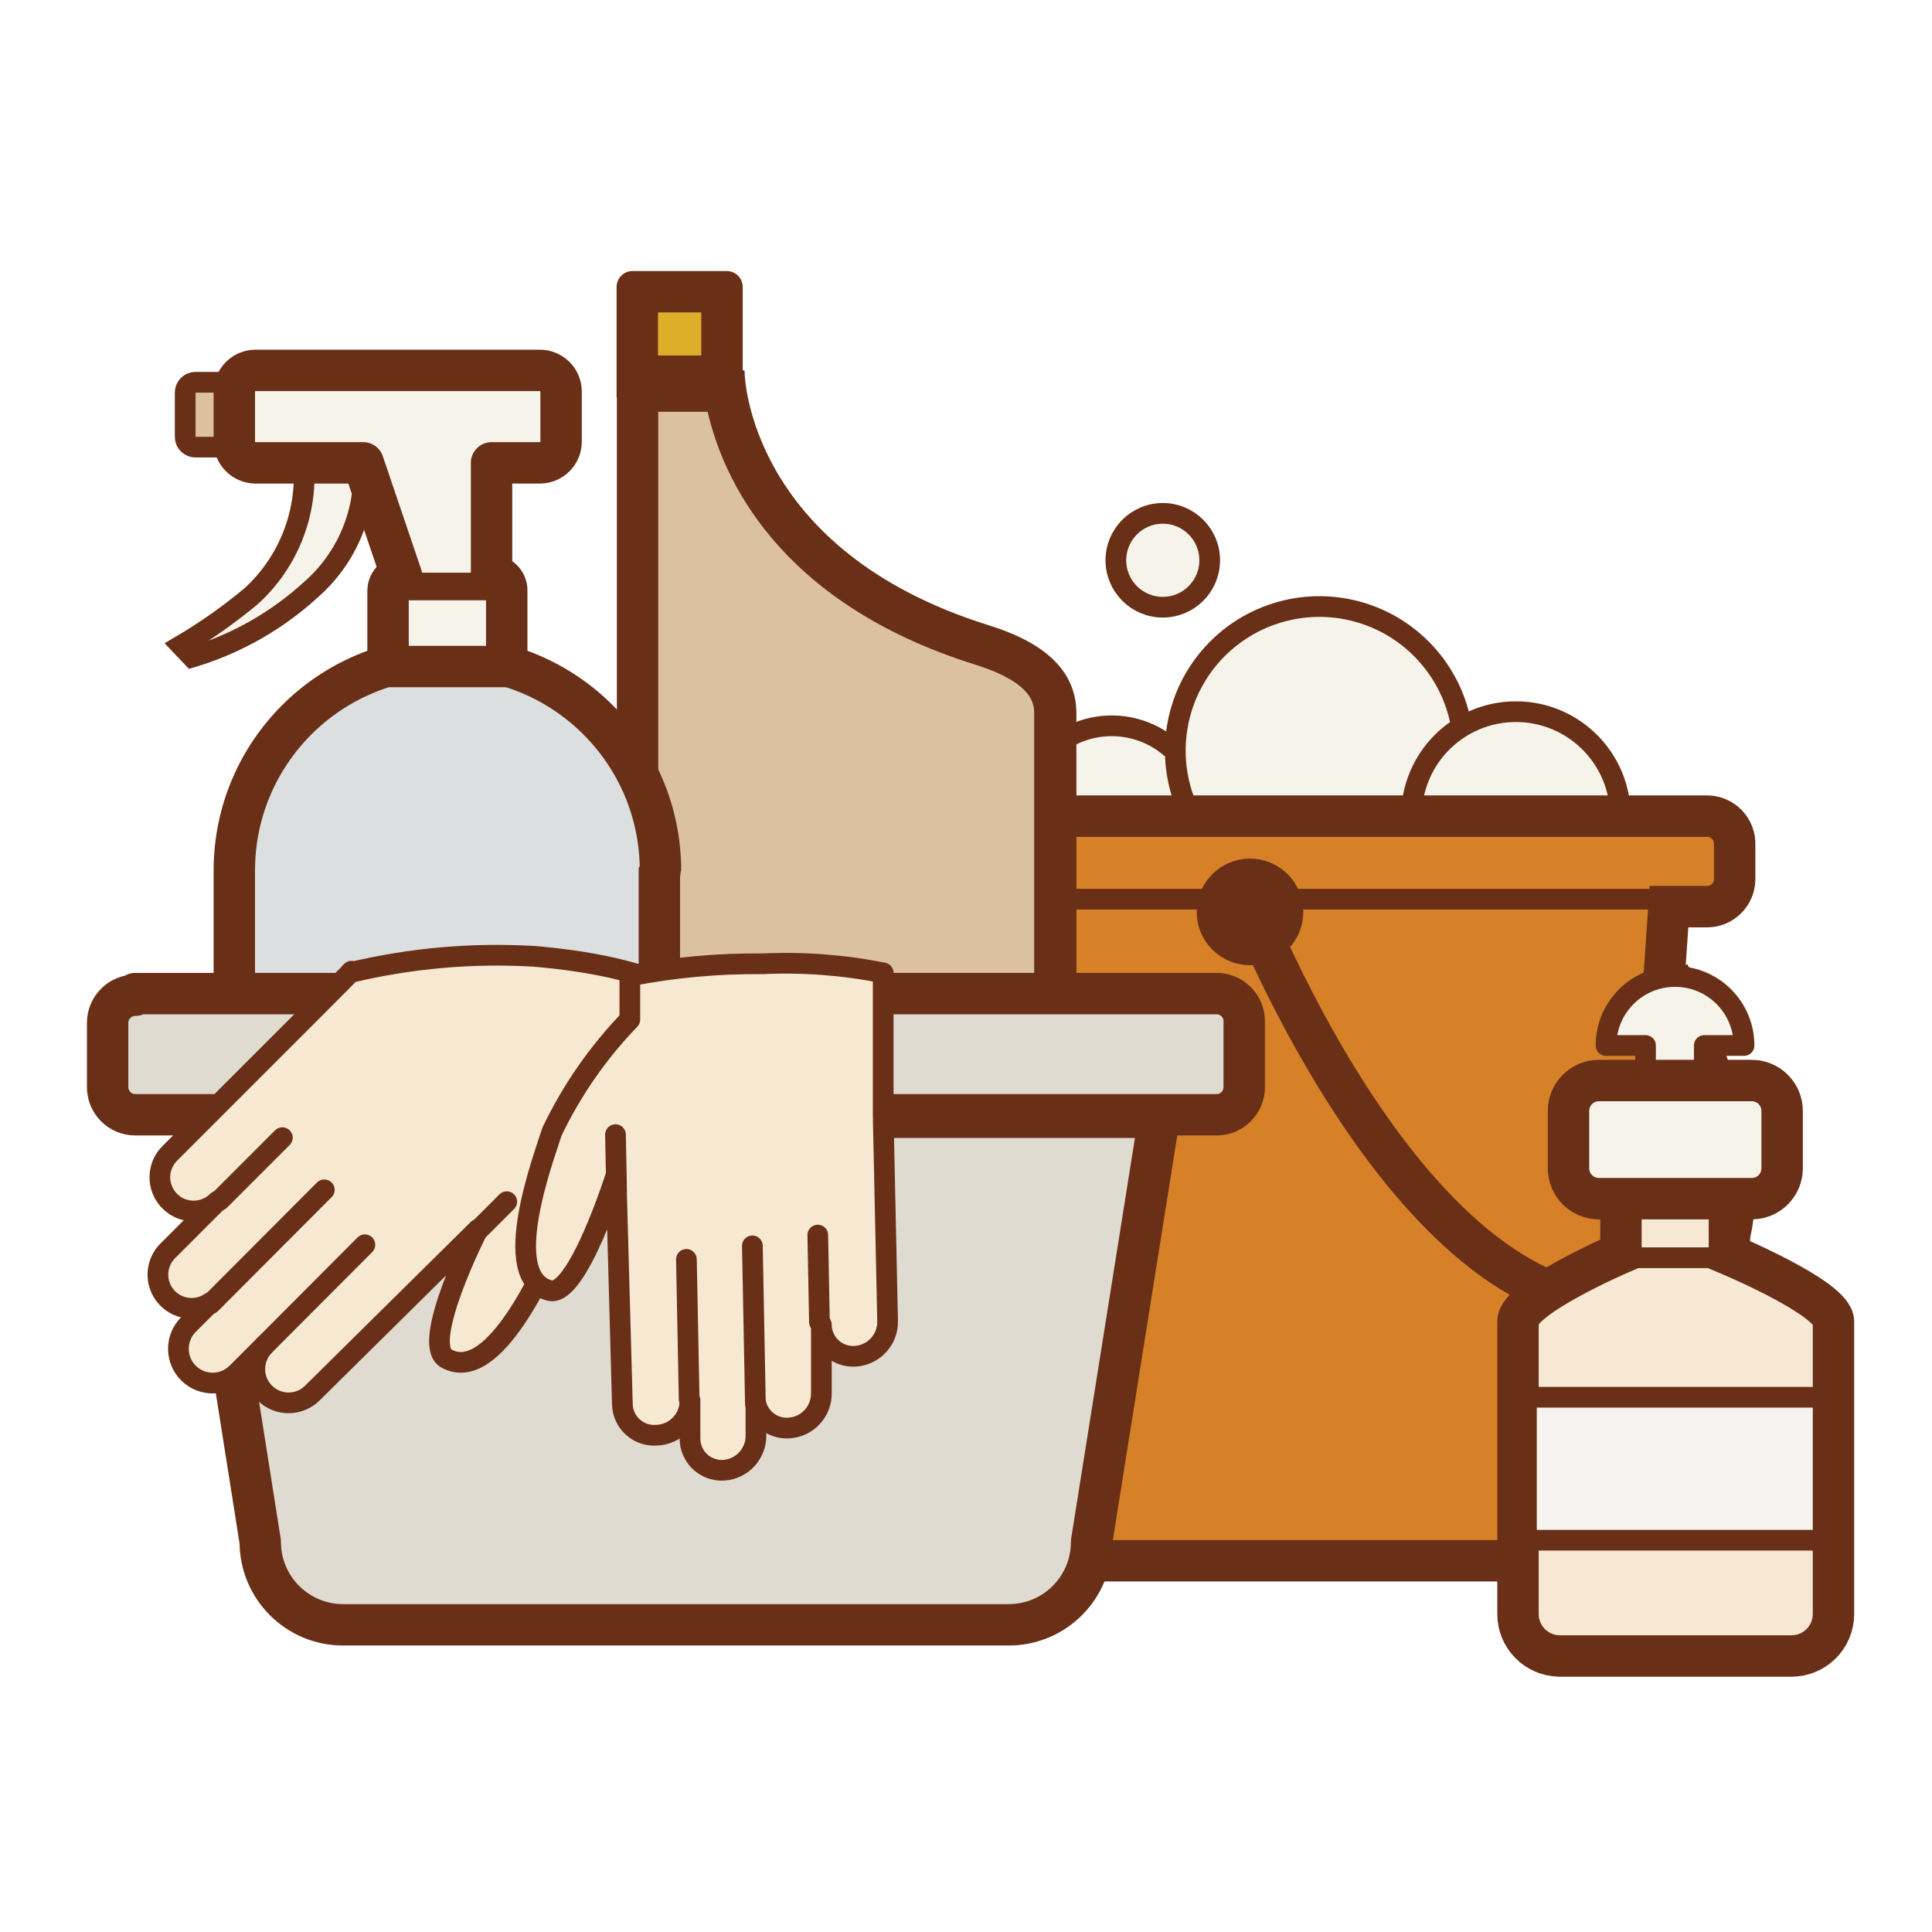
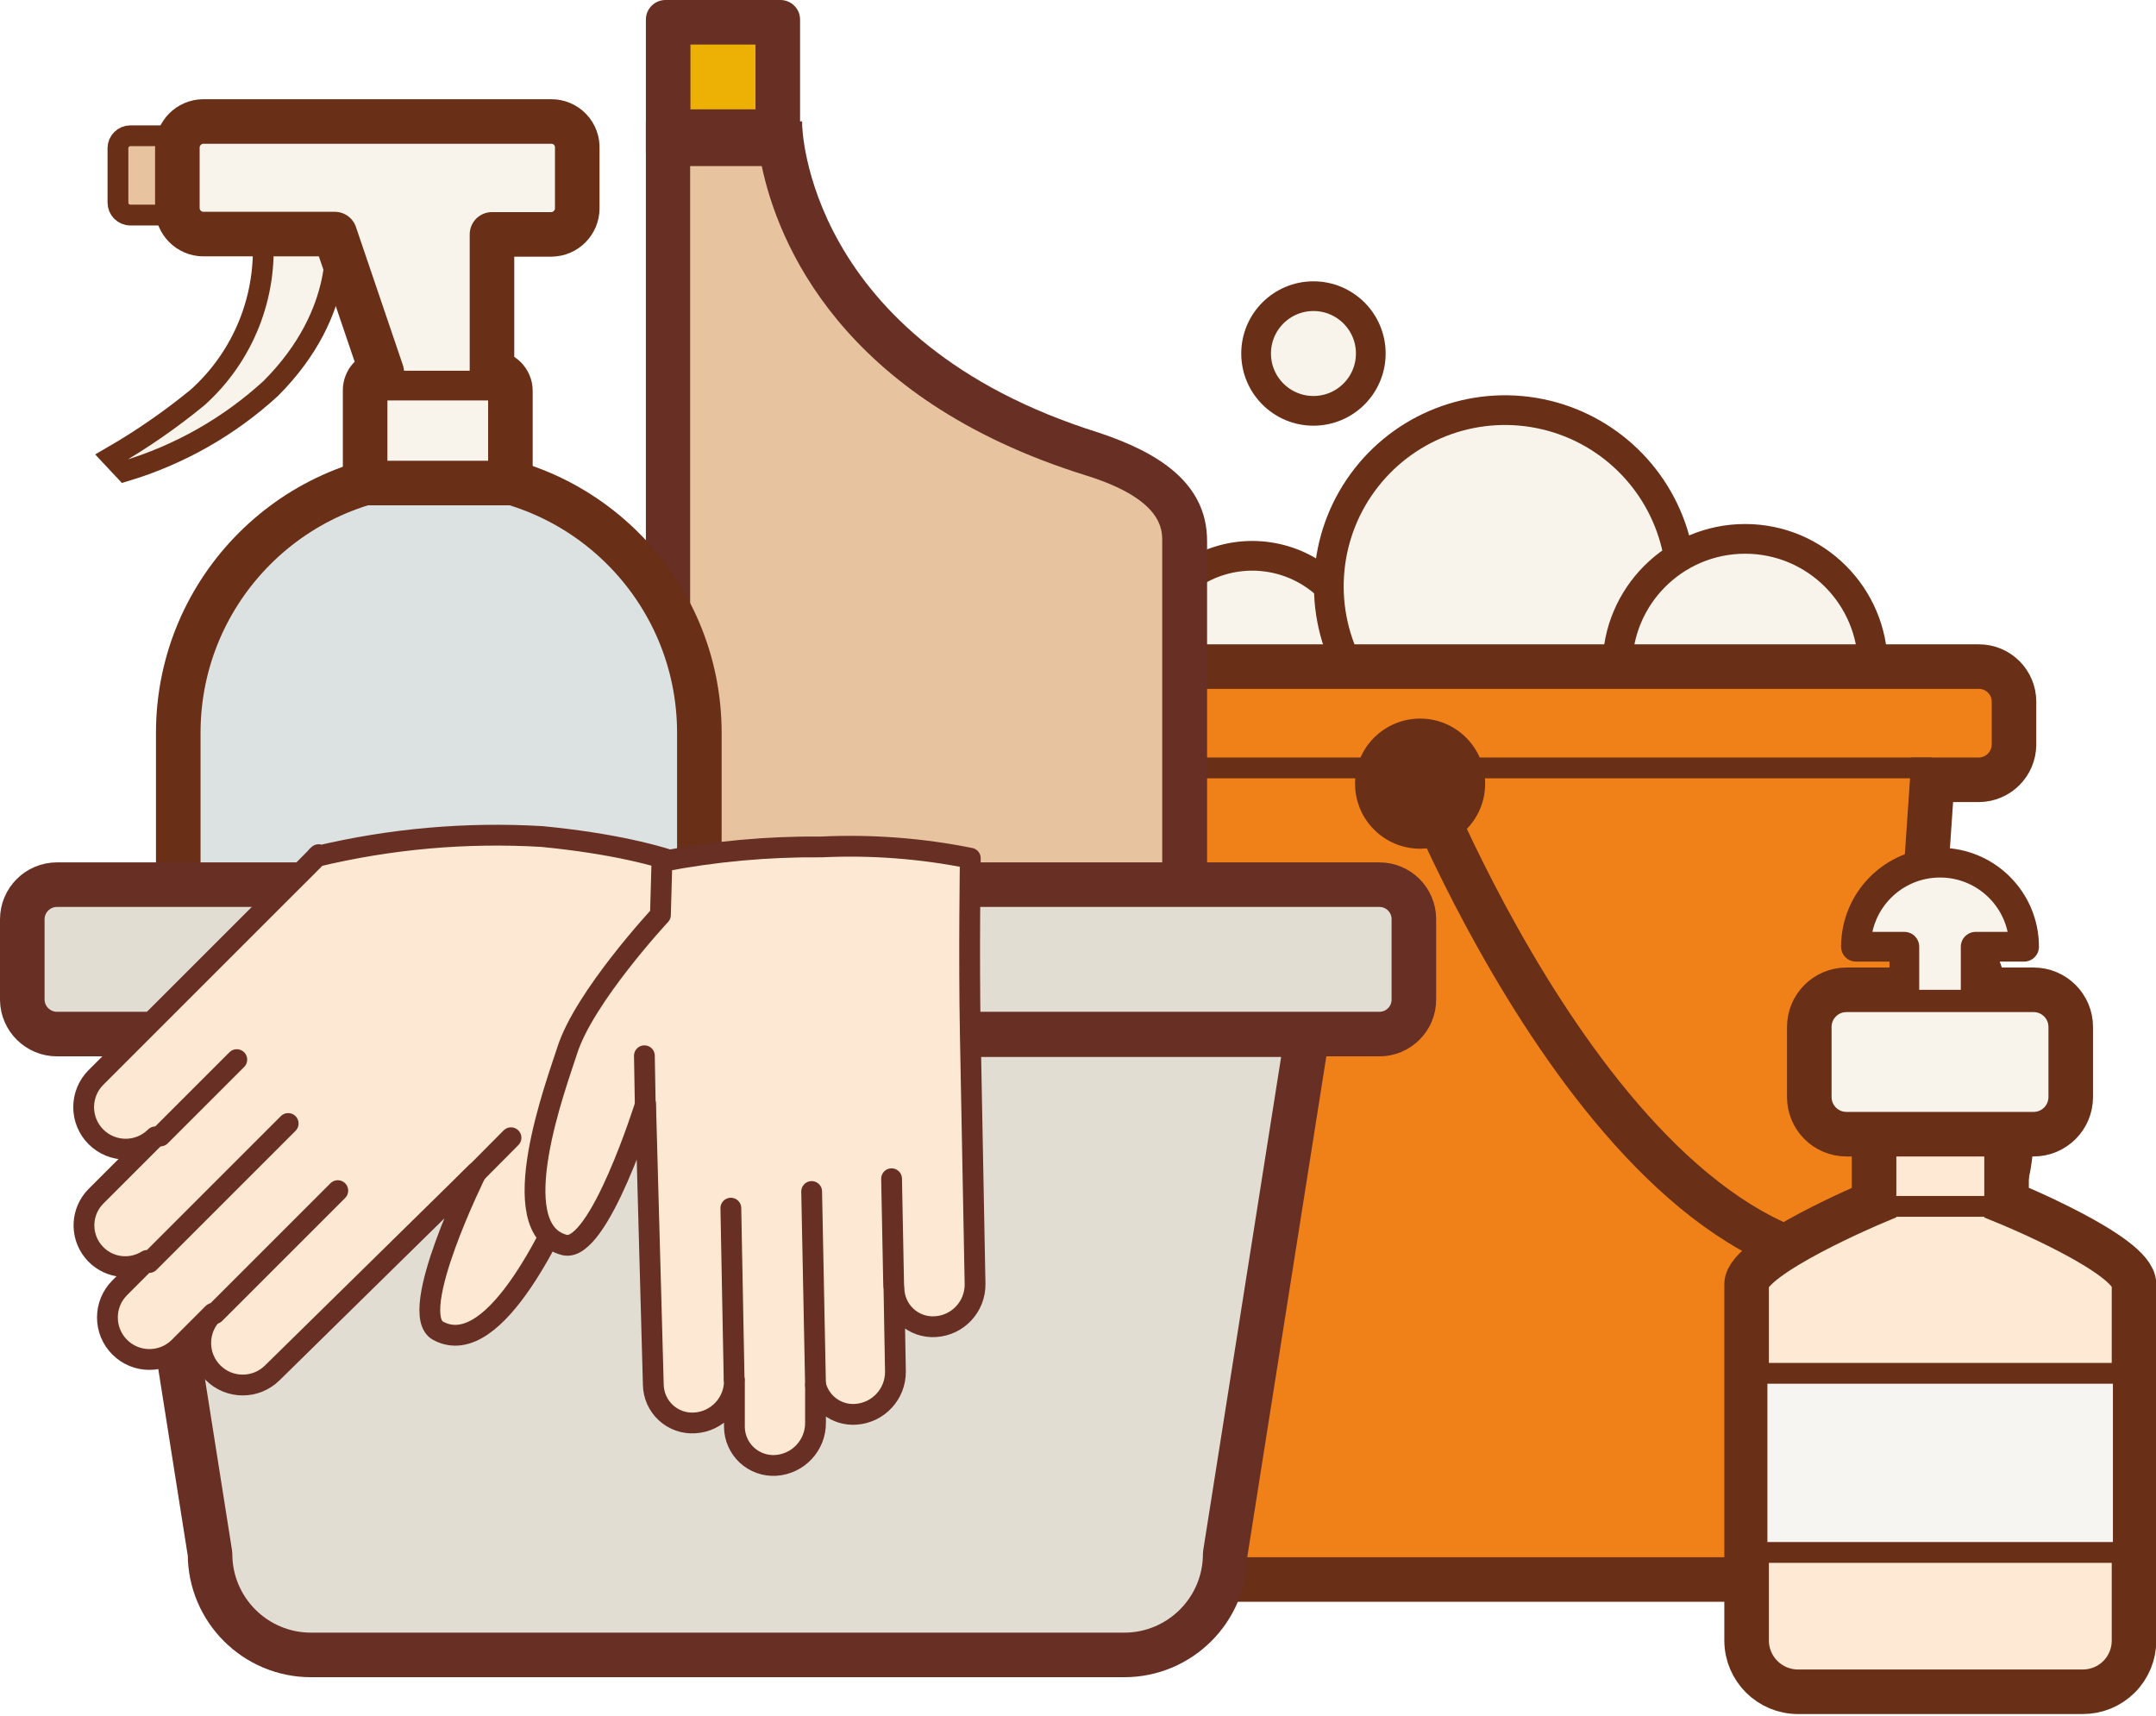
- <svg xmlns="http://www.w3.org/2000/svg" width="70" height="70" viewBox="0 0 70 70">
-   <g data-name="Слой 2">
-     <g data-name="Слой 1">
-       <path fill="none" d="M0 0h70v70H0z" />
-       <path d="M58.7 29.57a3.78 3.78 0 0 0-5.75-3.23v-.18a5.21 5.21 0 0 0-10.32 1h-.1A3.27 3.27 0 0 0 37 29.57h21.7z" fill="#f6f3ea" />
-       <path d="M51.14 29.57a3.78 3.78 0 1 1 7.57 0M37 29.57a3.28 3.28 0 0 1 5.55-2.36M43.16 29.58a5.22 5.22 0 1 1 9.76-3.42" fill="none" stroke="#692f17" stroke-miterlimit="10" stroke-width=".75" />
-       <circle cx="42.13" cy="20.3" r="1.7" fill="#f6f3ea" stroke="#692f17" stroke-miterlimit="10" stroke-width=".75" />
-       <path d="M61.85 29.57H33.77a1 1 0 0 0-1 1v1.28a1 1 0 0 0 1 1h1.38l1.42 20.8a2.9 2.9 0 0 0 2.9 2.9h16.68a2.9 2.9 0 0 0 2.9-2.9l1.42-20.8h1.38a1 1 0 0 0 1-1v-1.24a1 1 0 0 0-1-1.04z" fill="#d68028" stroke="#692f17" stroke-miterlimit="10" stroke-width="1.5" fill-rule="evenodd" />
-       <path fill="none" stroke="#692f17" stroke-linejoin="round" stroke-width=".75" d="M34.69 32.58h25.77" />
-       <circle cx="45.29" cy="33.04" r="1.93" fill="#692f17" />
-       <path d="M45.17 32.58S51.47 48.88 60 47.2c6.08-1.2.47-11.92.47-11.92" fill="none" stroke="#692f17" stroke-linejoin="round" stroke-width="1.5" />
-       <path fill="#ddae29" d="M23.09 10.57h3.07v3.06h-3.07z" />
-       <path d="M25.41 11.32v1.56h-1.57v-1.56h1.57m.92-1.5h-3.41a.58.58 0 0 0-.58.58v4h4.57v-4a.58.58 0 0 0-.58-.58z" fill="#692f17" />
-       <path d="M25.54 46a2.45 2.45 0 0 1-2.44-2.45V14.17h3.16C26.53 16 28 21 35.55 23.37c2.39.75 2.67 1.78 2.67 2.49v17.7A2.45 2.45 0 0 1 35.77 46z" fill="#dbc19f" />
-       <path d="M25.64 14.92c.53 2.31 2.48 6.9 9.69 9.16 2.14.67 2.14 1.47 2.14 1.77v17.7a1.7 1.7 0 0 1-1.69 1.7H25.54a1.7 1.7 0 0 1-1.69-1.7V14.92h1.8m1.3-1.5h-4.6a.74.74 0 0 0 0 .09v30a3.2 3.2 0 0 0 3.19 3.2h10.23A3.2 3.2 0 0 0 39 43.55v-17.7c0-1.77-1.51-2.68-3.19-3.2-8.73-2.73-8.83-9.13-8.83-9.13v-.09z" fill="#692f17" />
-       <path d="M11 16.77a5.87 5.87 0 0 1-1.9 4.83 19.1 19.1 0 0 1-2.54 1.79l.4.42a11.11 11.11 0 0 0 4.31-2.45 5.57 5.57 0 0 0 1.89-4.6z" fill="#f6f3ea" stroke="#692f17" stroke-miterlimit="10" stroke-width=".75" />
-       <rect x="6.71" y="13.85" width="2.68" height="2.35" rx=".37" ry=".37" fill="#dcc19f" stroke="#692f17" stroke-miterlimit="10" stroke-width=".75" />
-       <path d="M23.93 31.54a7.72 7.72 0 1 0-15.44 0v12.8a3.2 3.2 0 0 0 3.2 3.2h9a3.2 3.2 0 0 0 3.2-3.2V31.63s.04-.08.04-.09z" fill="#dcdfe0" stroke="#692f17" stroke-miterlimit="10" stroke-width="1.5" />
-       <path d="M19.55 13.42H9.26a.77.77 0 0 0-.77.77V16a.77.77 0 0 0 .77.77h3.9l1.39 4.1a.54.54 0 0 0-.49.54v2.74h4.3V21.4a.54.54 0 0 0-.55-.55v-4.08h1.75a.77.77 0 0 0 .77-.77v-1.81a.77.77 0 0 0-.78-.77z" fill="#f6f3ea" stroke="#692f17" stroke-linecap="round" stroke-linejoin="round" stroke-width="1.5" />
-       <path d="M7 40.48l2.43 15.39a3 3 0 0 0 3 3h24.12a3 3 0 0 0 3-3L42 40.48zM4.9 36h39.18a1 1 0 0 1 1 1v2.39a1 1 0 0 1-1 1H4.9a1 1 0 0 1-1-1v-2.33a1 1 0 0 1 1-1z" fill="#dfdbd1" stroke="#692f17" stroke-linecap="round" stroke-linejoin="round" stroke-width="1.5" />
-       <path d="M24.68 36l-3.75 4.13s0 3.32-.74 4.83c-.44.9-2.26 5.2-4 4.27-1-.51 1.13-4.69 1.13-4.69l-6 5.93a1.22 1.22 0 1 1-1.73-1.73l-1 1A1.22 1.22 0 0 1 6.82 48l.81-.81a1.22 1.22 0 0 1-1.52-1.9l1.77-1.77a1.22 1.22 0 0 1-1.73-1.73l5.34-5.34c1.65-1.65 1.19-1.21 1.19-1.21a22.83 22.83 0 0 1 6.68-.59C23.45 35 24.68 36 24.68 36z" fill="#f7e8d2" stroke="#692f17" stroke-linecap="round" stroke-linejoin="round" stroke-width=".75" fill-rule="evenodd" />
-       <path fill="#f7e8d2" stroke="#692f17" stroke-linecap="round" stroke-linejoin="round" stroke-width=".75" d="M9.58 48.75l3.64-3.65M7.63 47.24l4.12-4.13M7.96 43.49l2.27-2.27M16.9 45l1.46-1.46" />
-       <path d="M22.82 35.36v1.58A15.41 15.41 0 0 0 20 41c-.3.95-1.94 5.29-.08 5.76 1 .26 2.4-4.18 2.4-4.18l.23 8.31A1.15 1.15 0 0 0 23.79 52 1.25 1.25 0 0 0 25 50.73v1.4a1.15 1.15 0 0 0 1.22 1.14A1.25 1.25 0 0 0 27.39 52v-1.13a1.15 1.15 0 0 0 1.19.87 1.25 1.25 0 0 0 1.18-1.27V48a1.15 1.15 0 0 0 1.22 1.14 1.25 1.25 0 0 0 1.18-1.27L32 40.45v-5.2a18 18 0 0 0-4.37-.33 23.89 23.89 0 0 0-4.81.44z" fill="#f7e8d2" stroke="#692f17" stroke-linecap="round" stroke-linejoin="round" stroke-width=".75" fill-rule="evenodd" />
-       <path fill="#f7e8d2" stroke="#692f17" stroke-linecap="round" stroke-linejoin="round" stroke-width=".75" d="M24.97 50.69l-.1-5.06M27.37 50.87l-.11-5.73M29.69 47.9l-.06-3.15M22.34 43.13l-.04-2.02" />
-       <path fill="none" stroke="#692f17" stroke-miterlimit="10" d="M18.1 21.25h-4.22" />
-       <path d="M58.73 43v2.4S55 47 55 47.88v10.6A1.52 1.52 0 0 0 56.48 60h8.43a1.52 1.52 0 0 0 1.52-1.52v-10.6c0-.84-3.77-2.42-3.77-2.42V43" fill="#f7e8d3" stroke="#692f17" stroke-miterlimit="10" stroke-width="1.5" fill-rule="evenodd" />
-       <path d="M61.75 39.15v-1.27h1.44a2.49 2.49 0 1 0-5 0h1.43v1.27" fill="#f6f3ea" stroke="#692f17" stroke-linecap="round" stroke-linejoin="round" stroke-width=".75" fill-rule="evenodd" />
-       <path fill="#f7e8d2" stroke="#692f17" stroke-miterlimit="10" stroke-width=".75" d="M58.66 45.57h4.07" />
-       <path fill="#f5f4f0" d="M55.34 50.58h10.72v5.18H55.34z" />
-       <path d="M65.68 51v4.43h-10V51h10m.75-.75H55v5.93h11.43v-5.97z" fill="#692f17" />
-       <rect x="56.83" y="39.15" width="7.74" height="4.28" rx="1.1" ry="1.1" fill="#f6f3ea" stroke="#692f17" stroke-linecap="round" stroke-linejoin="round" stroke-width="1.5" />
+ <svg xmlns="http://www.w3.org/2000/svg" width="72.57" height="57.75" viewBox="0 0 72.57 57.75">
+   <path d="M63.04 22.44a4.29 4.29 0 0 0-6.53-3.67v-.21a5.92 5.92 0 0 0-11.72 1.12h-.11a3.72 3.72 0 0 0-6.2 2.77h24.6z" fill="#f8f4eb" />
+   <path d="M54.44 22.44a4.3 4.3 0 1 1 8.6 0M38.43 22.44a3.72 3.72 0 0 1 6.31-2.68M45.38 22.44a5.93 5.93 0 1 1 11.09-3.88" fill="none" stroke="#692f17" stroke-miterlimit="10" />
+   <circle cx="44.21" cy="11.9" r="1.93" fill="#f8f4eb" stroke="#692f17" stroke-miterlimit="10" />
+   <path d="M66.61 22.44h-31.9a1.18 1.18 0 0 0-1.18 1.18v1.45a1.19 1.19 0 0 0 1.18 1.18h1.57l1.61 23.63a3.3 3.3 0 0 0 3.3 3.29h18.94a3.3 3.3 0 0 0 3.29-3.29l1.62-23.63h1.57a1.19 1.19 0 0 0 1.18-1.18v-1.45a1.18 1.18 0 0 0-1.18-1.18z" fill="#f08119" stroke="#692f17" stroke-miterlimit="10" stroke-width="1.5" fill-rule="evenodd" />
+   <path fill="none" stroke="#692f17" stroke-linejoin="round" stroke-width=".7" d="M35.76 25.85h29.27" />
+   <circle cx="47.8" cy="26.38" r="2.19" fill="#692f17" />
+   <path d="M47.66 25.85s7.16 18.52 16.83 16.61c6.91-1.36.54-13.55.54-13.55" fill="none" stroke="#692f17" stroke-linejoin="round" stroke-width="1.5" />
+   <g>
+     <path fill="#edb004" d="M22.48.75h3.69v3.68h-3.69z" />
+     <path d="M25.43 1.5v2.18h-2.19V1.5h2.19m.84-1.5H22.4a.66.66 0 0 0-.66.66v4.52h5.19V.66a.66.66 0 0 0-.66-.66z" fill="#682f24" />
+     <g>
+       <path d="M25.36 41.21a2.89 2.89 0 0 1-2.88-2.89V4.84h3.78c.28 2 1.82 7.73 10.5 10.45 2.78.87 3.1 2.08 3.1 2.92v20.11a2.89 2.89 0 0 1-2.88 2.89H25.35z" fill="#e7c3a0" />
+       <path d="M25.64 5.59c.53 2.52 2.63 7.83 10.9 10.41 2.58.8 2.58 1.82 2.58 2.21v20.11a2.14 2.14 0 0 1-2.13 2.14H25.36a2.14 2.14 0 0 1-2.13-2.14V5.59h2.41m1.31-1.5h-5.21a.83.83 0 0 0 0 .11v34.12a3.63 3.63 0 0 0 3.63 3.64H37a3.63 3.63 0 0 0 3.63-3.64V18.21c0-2-1.72-3-3.63-3.64-9.92-3.1-10-10.38-10-10.38v-.11z" fill="#682f24" />
    </g>
  </g>
+   <g stroke="#692f17">
+     <path d="M8.84 7.89a6.66 6.66 0 0 1-2.19 5.49 21.7 21.7 0 0 1-2.89 2l.45.48a12.62 12.62 0 0 0 4.9-2.78c2.62-2.62 2.15-5.22 2.15-5.22H8.84z" fill="#f8f4eb" stroke-miterlimit="10" stroke-width=".7" />
+     <rect x="3.97" y="4.57" width="3.04" height="2.67" rx=".42" ry=".42" fill="#e7c3a0" stroke-miterlimit="10" stroke-width=".7" />
+     <path d="M23.54 24.67a8.77 8.77 0 1 0-17.54 0V39.22a3.64 3.64 0 0 0 3.64 3.64H19.9a3.64 3.64 0 0 0 3.64-3.64V24.78v-.05-.06z" fill="#dce1e2" stroke-miterlimit="10" stroke-width="1.5" />
+     <path d="M18.56 4.09H6.84a.88.88 0 0 0-.87.88V7a.88.88 0 0 0 .87.88h4.43l1.58 4.65a.61.61 0 0 0-.56.61v3.12h4.89v-3.1a.62.62 0 0 0-.62-.62V7.89h2a.88.88 0 0 0 .87-.88V5a.87.87 0 0 0-.87-.91z" fill="#f8f4eb" stroke-linecap="round" stroke-linejoin="round" stroke-width="1.5" />
+   </g>
+   <path d="M4.31 34.83l2.76 17.48a3.4 3.4 0 0 0 3.4 3.4h27.37a3.4 3.4 0 0 0 3.4-3.4L44 34.83H4.27zM1.92 29.78h44.51a1.16 1.16 0 0 1 1.16 1.16v2.71a1.16 1.16 0 0 1-1.16 1.16H1.92a1.17 1.17 0 0 1-1.17-1.15v-2.71a1.17 1.17 0 0 1 1.17-1.17z" fill="#e2ddd3" stroke="#682f24" stroke-linecap="round" stroke-linejoin="round" stroke-width="1.5" />
+   <g fill="#fde9d3" stroke="#682f24" stroke-linecap="round" stroke-linejoin="round" stroke-width=".7">
+     <path d="M24.4 29.78l-4.26 4.69s0 3.77-.84 5.48c-.5 1-2.57 5.91-4.55 4.85-1.08-.58 1.28-5.33 1.28-5.33l-6.86 6.74a1.414 1.414 0 1 1-2-2l-1.14 1.14a1.414 1.414 0 0 1-2-2l.92-.92a1.39 1.39 0 0 1-1.72-2.16l2-2a1.414 1.414 0 0 1-2-2L9.3 30.2c1.88-1.87 1.36-1.37 1.36-1.37a25.93 25.93 0 0 1 7.58-.67c4.75.46 6.16 1.62 6.16 1.62z" fill-rule="evenodd" />
+     <path d="M7.23 44.22l4.14-4.14M5.02 42.5l4.68-4.68M5.4 38.24l2.57-2.57M15.55 39.96l1.65-1.66" />
+   </g>
+   <g fill="#fde9d3" stroke="#682f24" stroke-linecap="round" stroke-linejoin="round" stroke-width=".7">
+     <path d="M22.28 29l-.05 1.8s-2.57 2.76-3.14 4.57c-.34 1.07-2.2 6-.09 6.54 1.16.29 2.73-4.75 2.73-4.75l.26 9.45a1.31 1.31 0 0 0 1.39 1.29 1.42 1.42 0 0 0 1.34-1.44v1.58a1.31 1.31 0 0 0 1.39 1.29 1.43 1.43 0 0 0 1.34-1.44v-1.28a1.3 1.3 0 0 0 1.35 1 1.43 1.43 0 0 0 1.34-1.44l-.05-2.8a1.31 1.31 0 0 0 1.39 1.29 1.42 1.42 0 0 0 1.34-1.44l-.16-8.43c-.05-2.61 0-5.9 0-5.9a20.46 20.46 0 0 0-5-.38 27.14 27.14 0 0 0-5.38.49z" fill-rule="evenodd" />
+     <path d="M24.71 46.43l-.11-5.76M27.45 46.63l-.13-6.52M30.08 43.26l-.07-3.58M21.73 37.84l-.04-2.3" />
+   </g>
+   <path fill="none" stroke="#692f17" stroke-miterlimit="10" d="M16.91 12.98h-4.8" />
+   <g>
+     <path d="M63.08 37.75v2.73s-4.29 1.8-4.29 2.75v12a1.73 1.73 0 0 0 1.73 1.72h9.58a1.72 1.72 0 0 0 1.73-1.72v-12c0-1-4.29-2.75-4.29-2.75v-2.73" fill="#fee9d4" stroke="#692f17" stroke-miterlimit="10" stroke-width="1.5" fill-rule="evenodd" />
+     <rect x="60.9" y="33.32" width="8.8" height="4.86" rx="1.25" ry="1.25" fill="#f8f4eb" stroke="#692f17" stroke-linecap="round" stroke-linejoin="round" stroke-width="1.5" />
+     <path d="M66.5 33.32v-1.45h1.63a2.83 2.83 0 1 0-5.66 0h1.63v1.45" fill="#f8f4eb" stroke="#692f17" stroke-linecap="round" stroke-linejoin="round" fill-rule="evenodd" />
+     <path fill="#fde9d3" stroke="#692f17" stroke-miterlimit="10" stroke-width=".7" d="M62.99 40.61h4.62" />
+     <path fill="#f7f5f2" d="M59.13 46.22h12.33v6.03H59.13z" />
+     <path d="M71.12 46.58v5.33H59.49v-5.33h11.63m.7-.7h-13v6.73h13v-6.73z" fill="#692f17" />
+   </g>
</svg>
